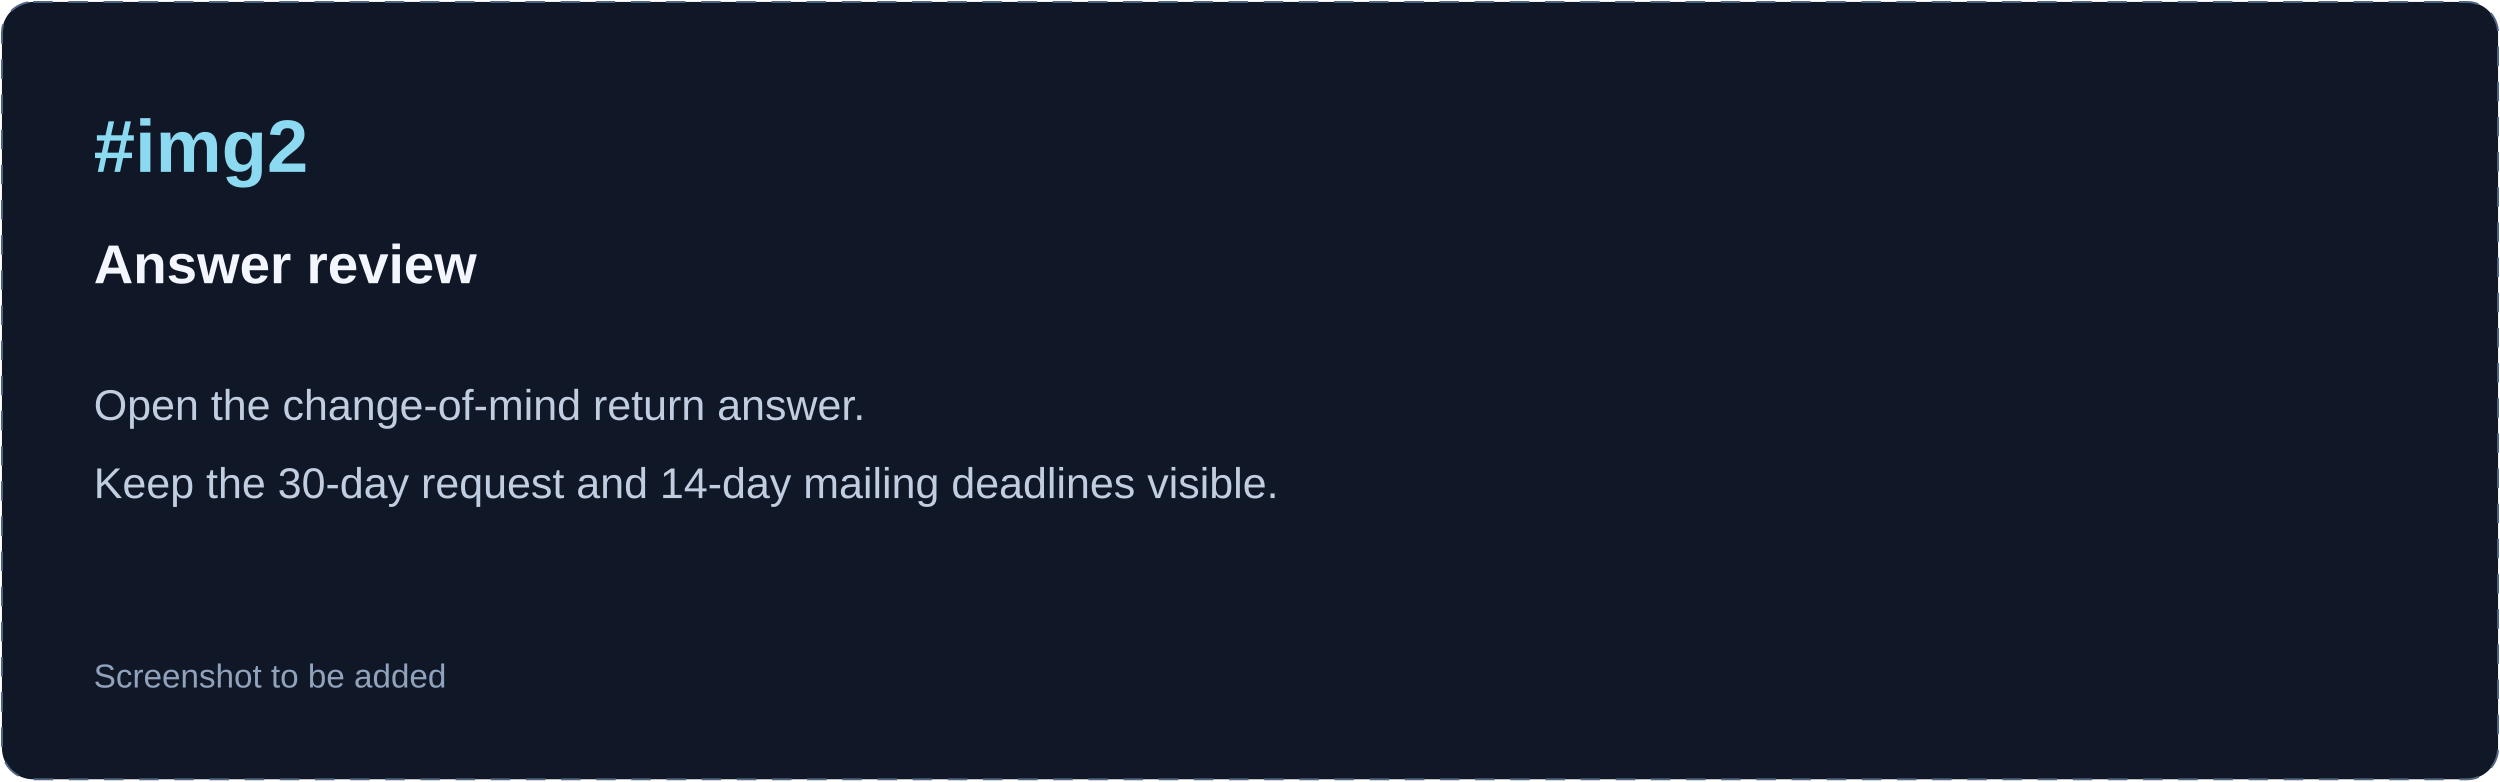
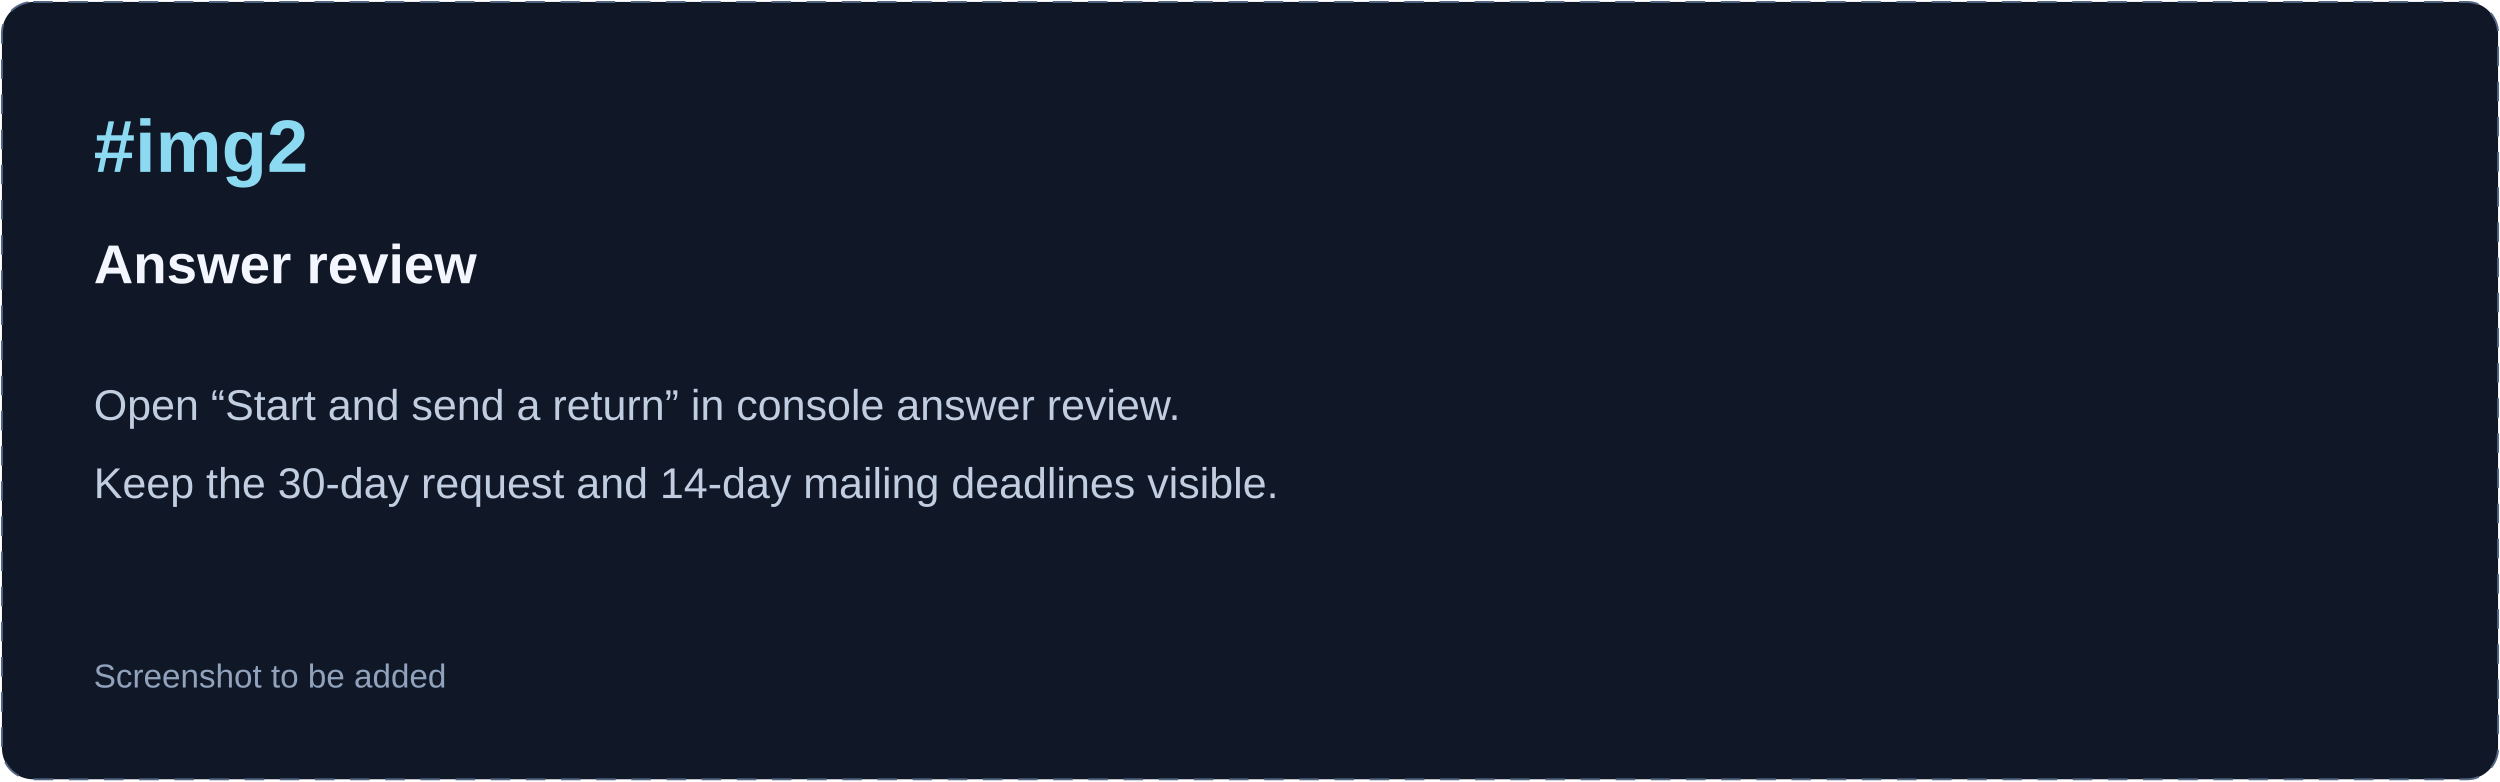
<svg xmlns="http://www.w3.org/2000/svg" width="1280" height="400" viewBox="0 0 1280 400" role="img" aria-labelledby="title desc">
  <rect x="1" y="1" width="1278" height="398" rx="16" fill="#101827" stroke="#536784" stroke-dasharray="10 8" />
  <text x="48" y="88" font-family="Arial, sans-serif" font-size="38" font-weight="700" fill="#8cdaf2">#img2</text>
  <text x="48" y="145" font-family="Arial, sans-serif" font-size="28" font-weight="700" fill="#f3f6ff">Answer review</text>
-   <text x="48" y="215" font-family="Arial, sans-serif" font-size="22" fill="#c1cde0">Open the change-of-mind return answer.</text>
+   <text x="48" y="215" font-family="Arial, sans-serif" font-size="22" fill="#c1cde0">Open “Start and send a return” in console answer review.</text>
  <text x="48" y="255" font-family="Arial, sans-serif" font-size="22" fill="#c1cde0">Keep the 30-day request and 14-day mailing deadlines visible.</text>
  <text x="48" y="352" font-family="Arial, sans-serif" font-size="17" fill="#91a2bc">Screenshot to be added</text>
</svg>
